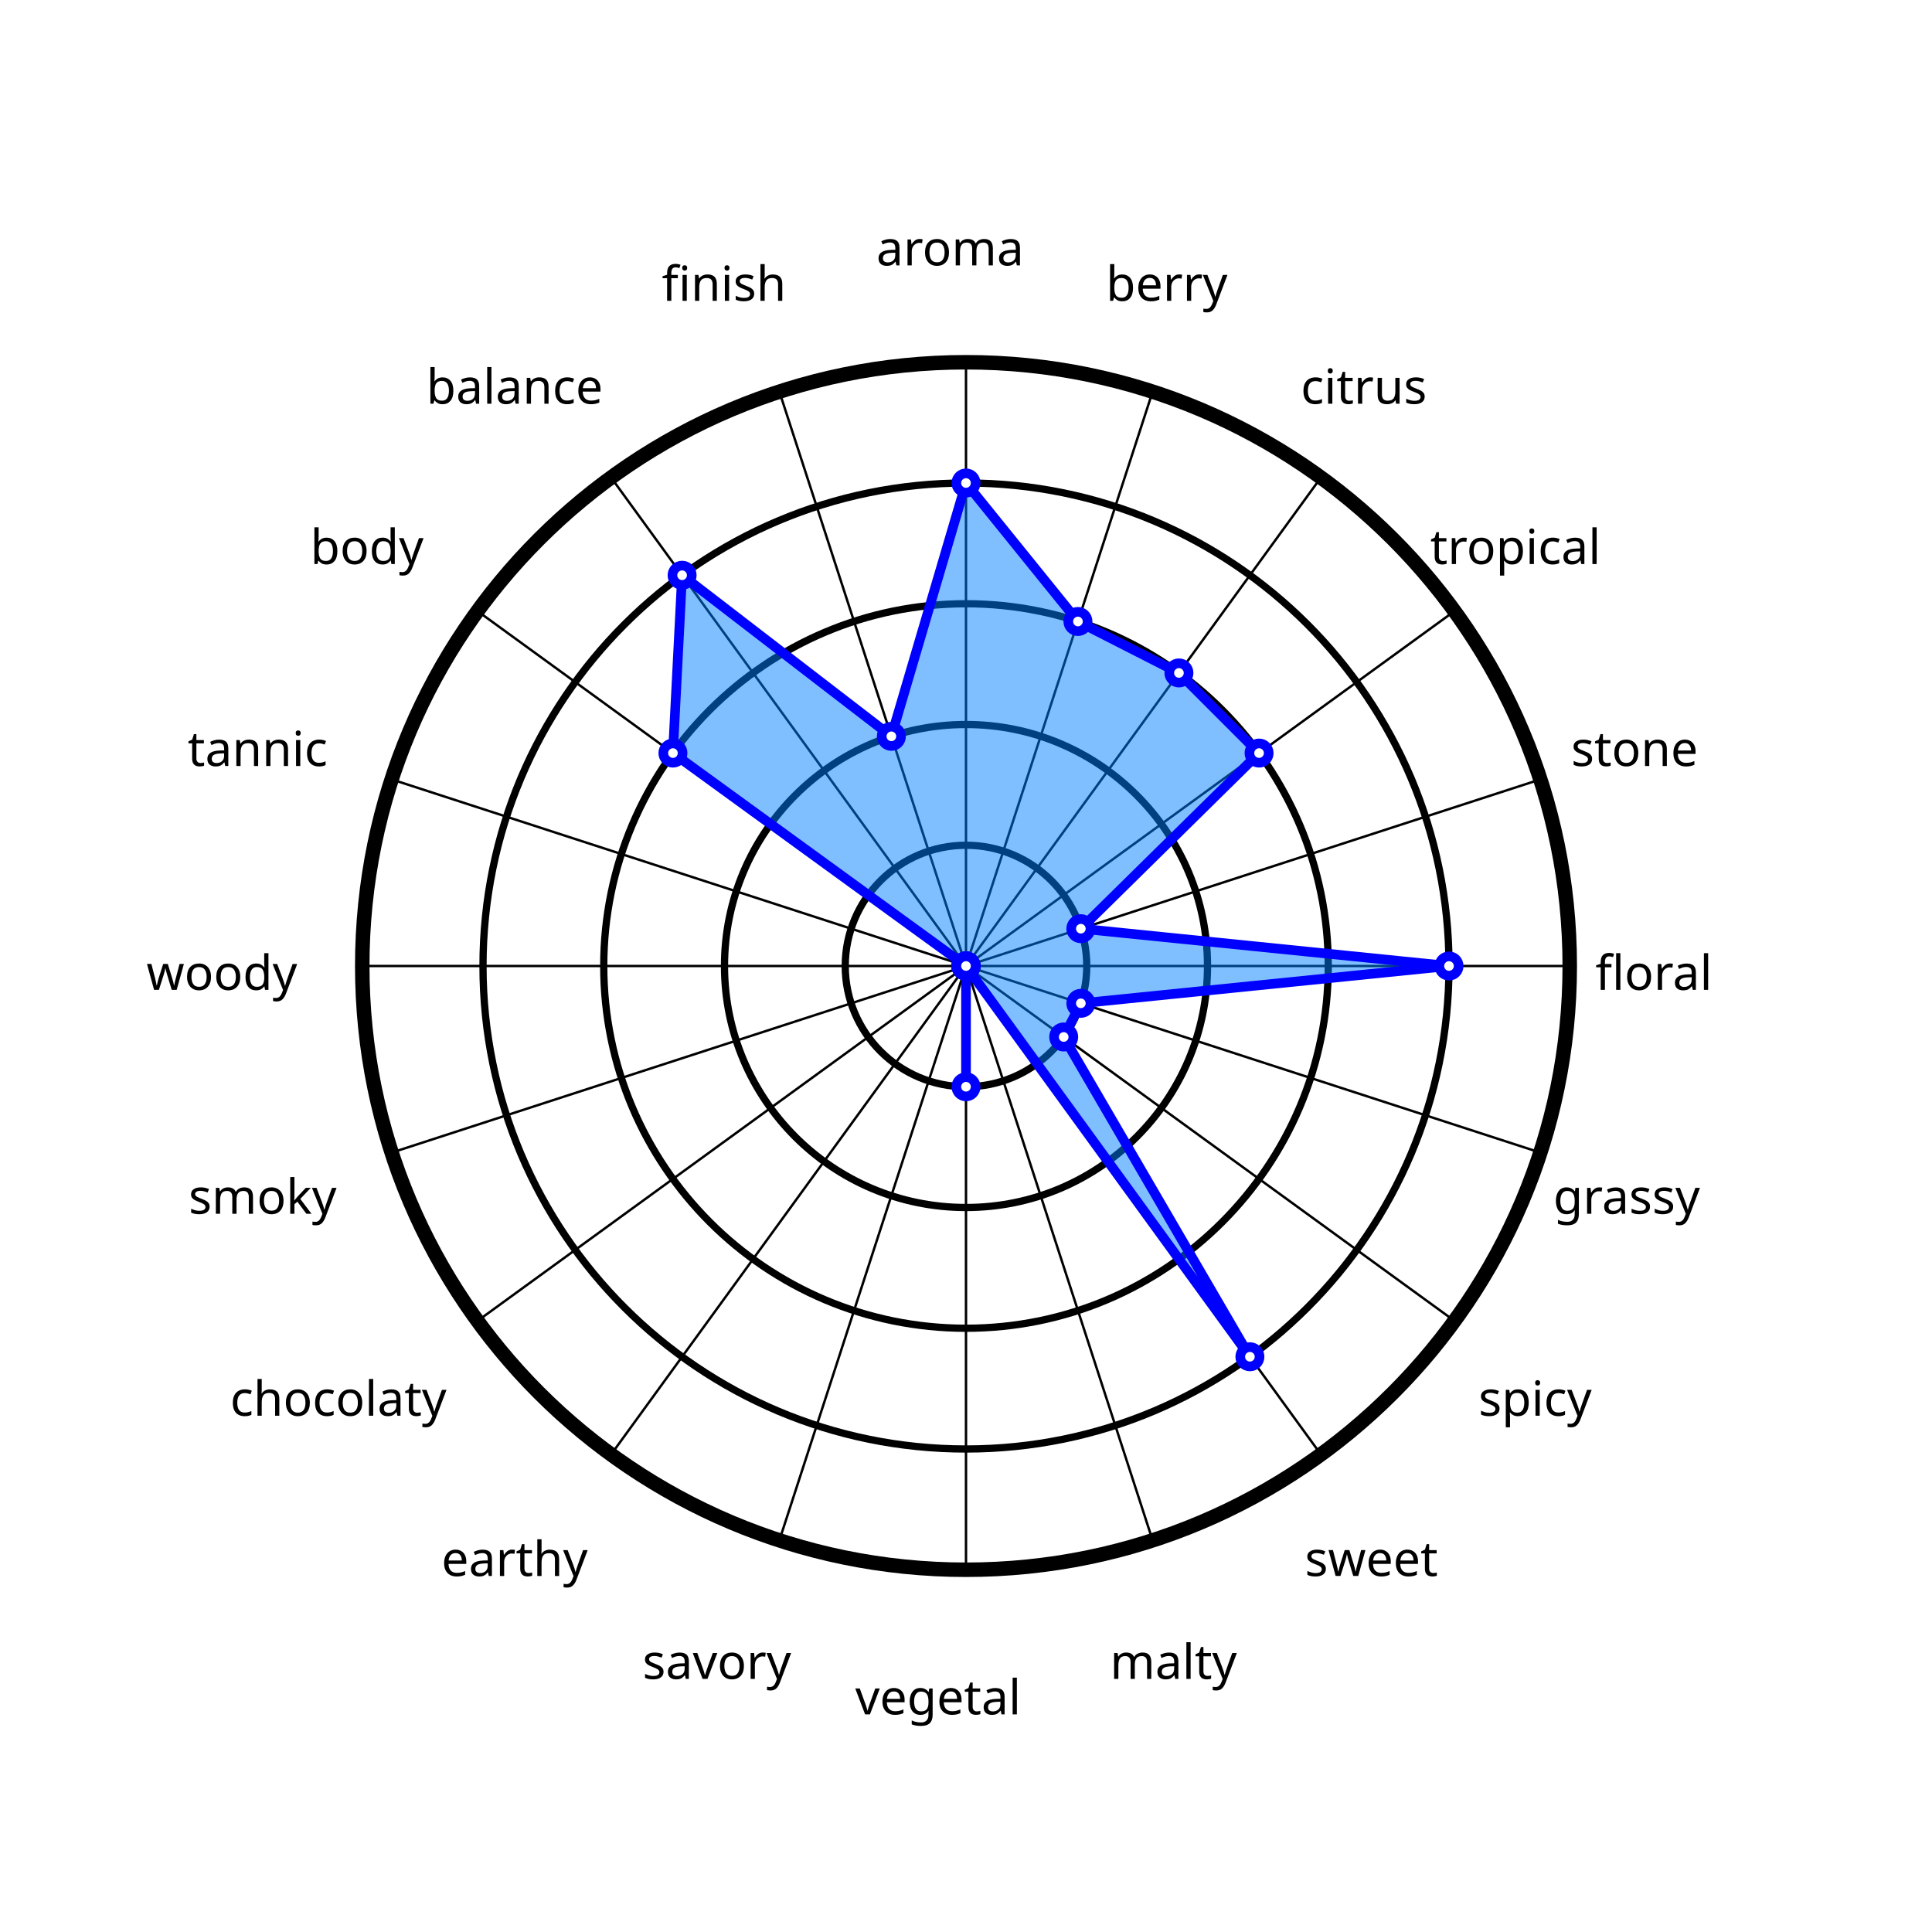
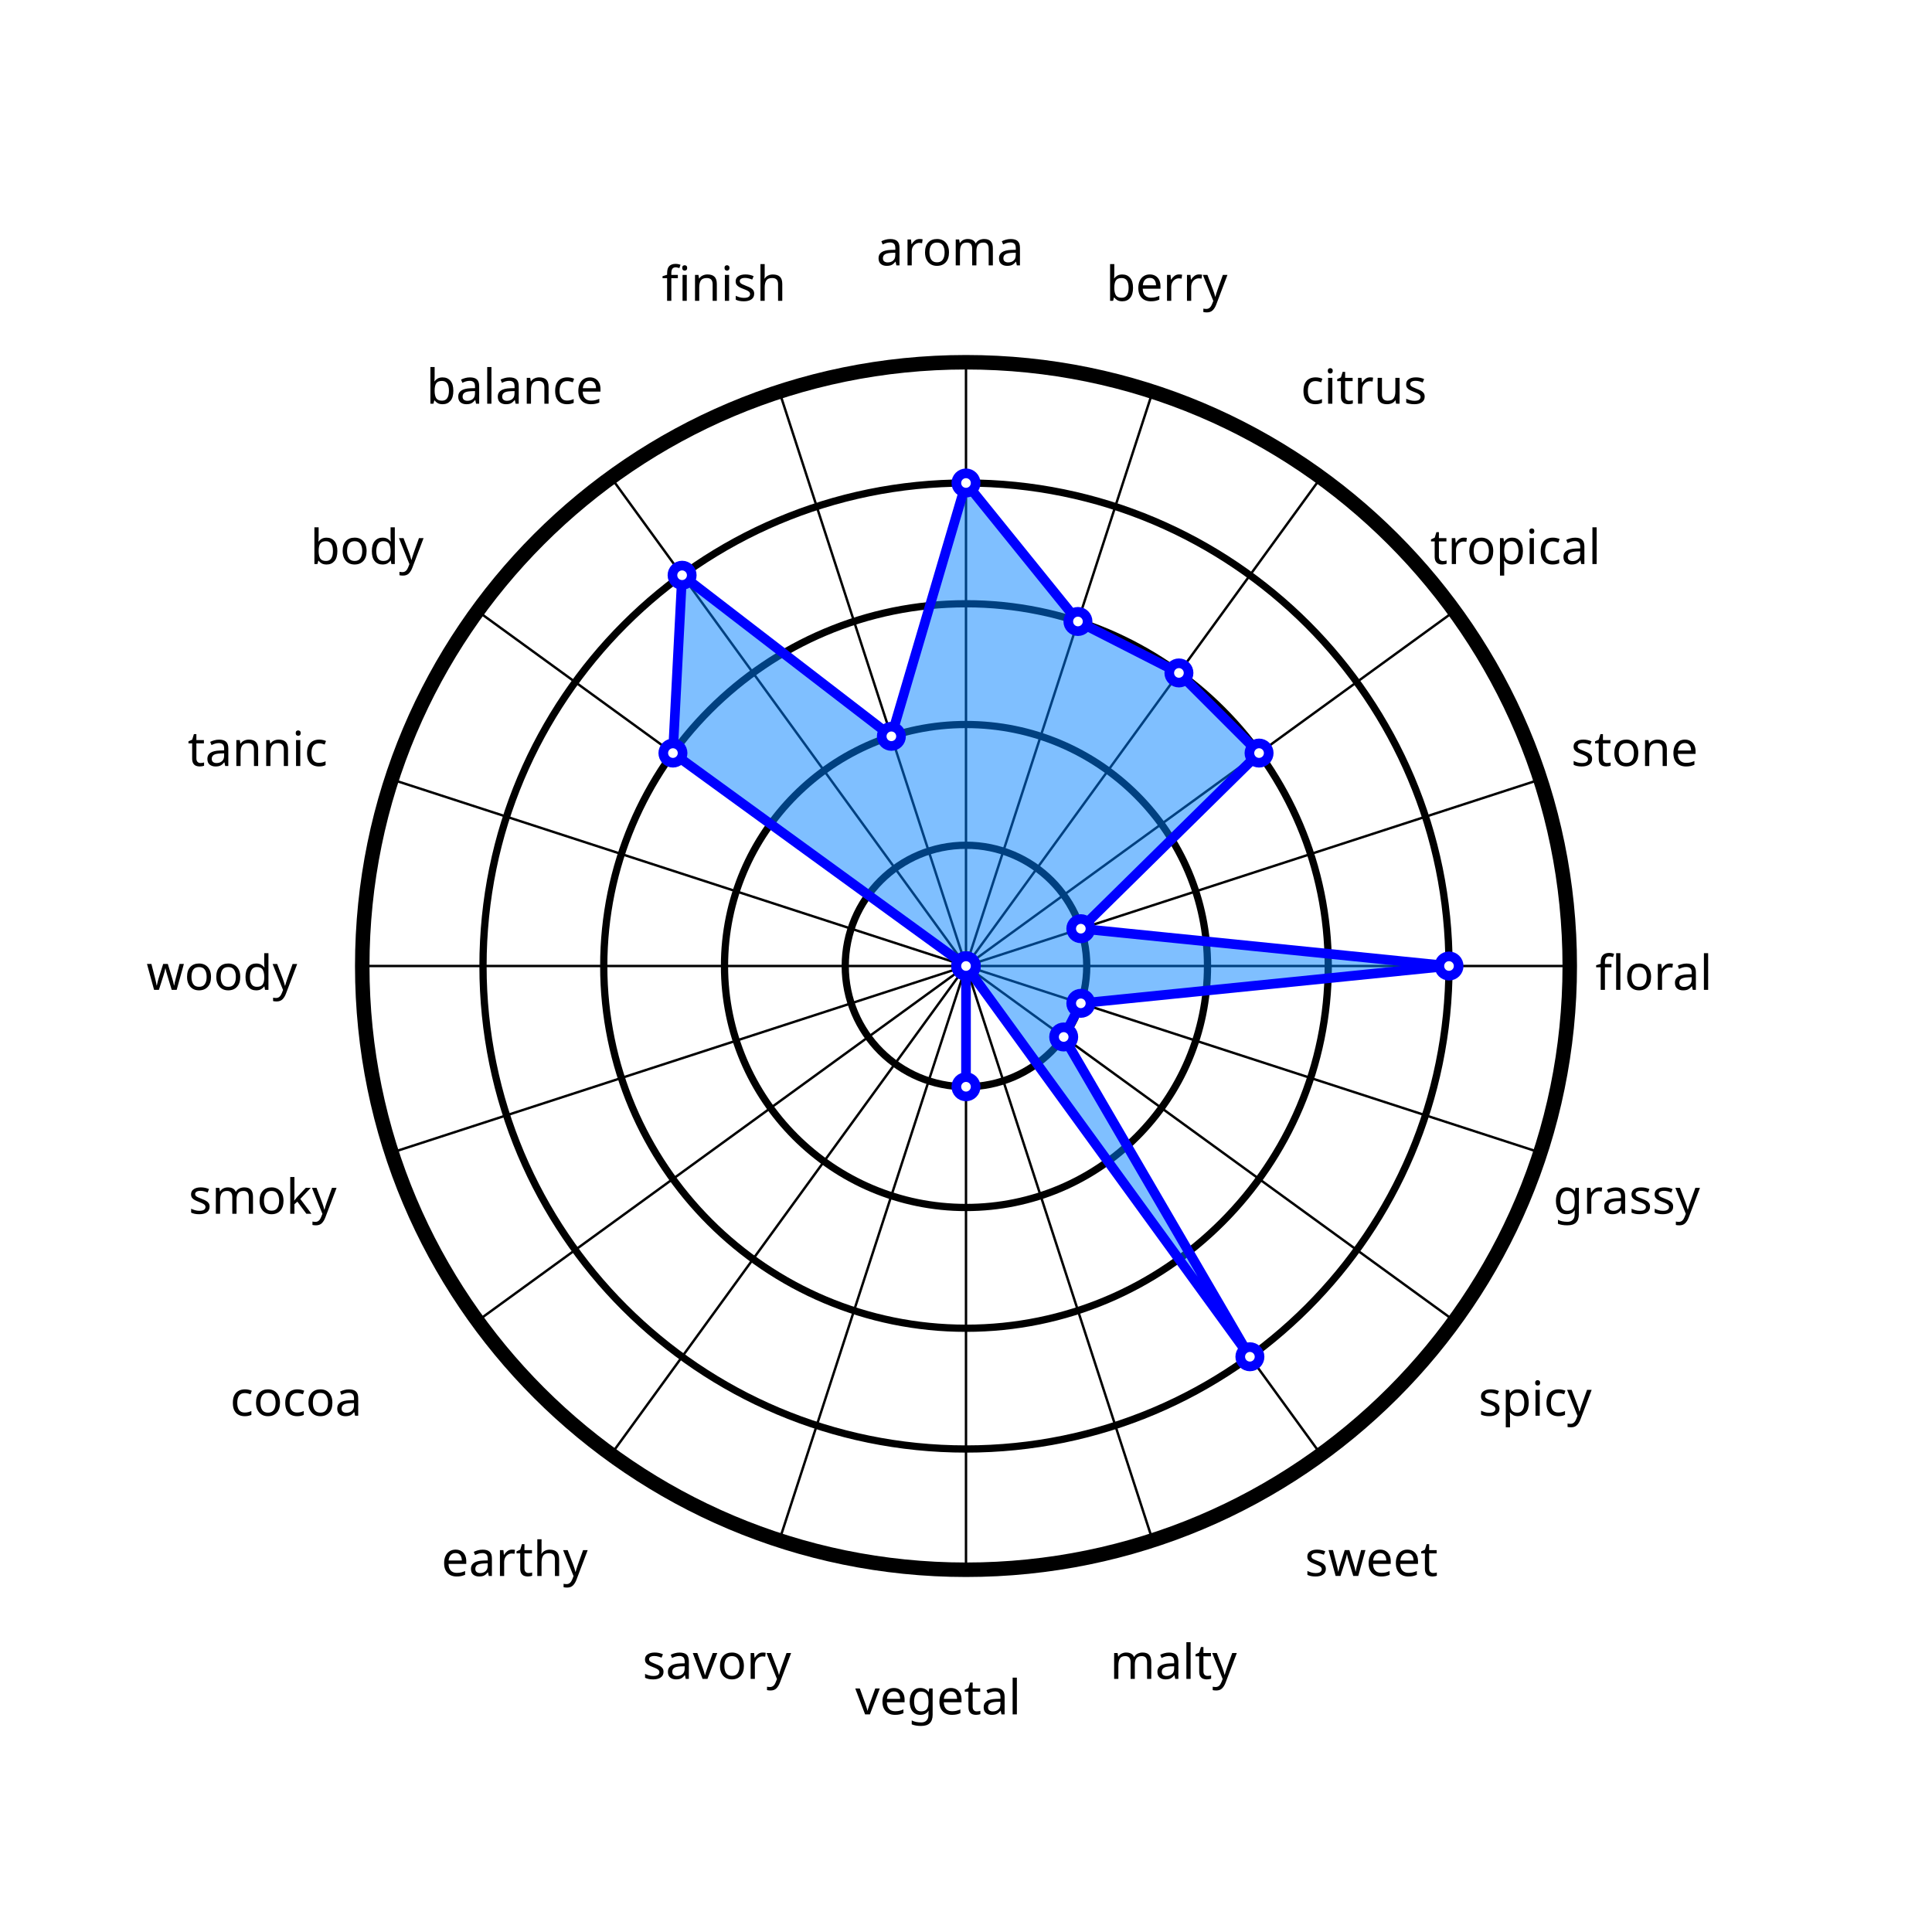
<svg xmlns="http://www.w3.org/2000/svg" id="d3wheel" class="wheel-container__flavor-wheel" viewBox="-400 -400 800 800" version="1.1" baseProfile="full" style="block-size:850px;height:850px;inline-size:850px;perspective-origin:425px 425px;transform-origin:425px 425px;width:850px;">
  <g class="flavor-wheel__ring-grid" style="block-size:auto;height:auto;inline-size:auto;overflow-block:visible;overflow-inline:visible;overflow-x:visible;overflow-y:visible;perspective-origin:400px 400px;transform-origin:0px 0px;width:auto;">
    <circle cx="0" cy="0" r="50" class="ring-grid__circle" style="block-size:auto;fill:none;height:auto;inline-size:auto;overflow-block:visible;overflow-inline:visible;overflow-x:visible;overflow-y:visible;perspective-origin:400px 400px;r:50px;stroke:rgb(0, 0, 0);stroke-width:3px;transform-origin:0px 0px;user-select:none;width:auto;" />
    <circle cx="0" cy="0" r="100" class="ring-grid__circle" style="block-size:auto;fill:none;height:auto;inline-size:auto;overflow-block:visible;overflow-inline:visible;overflow-x:visible;overflow-y:visible;perspective-origin:400px 400px;r:100px;stroke:rgb(0, 0, 0);stroke-width:3px;transform-origin:0px 0px;user-select:none;width:auto;" />
    <circle cx="0" cy="0" r="150" class="ring-grid__circle" style="block-size:auto;fill:none;height:auto;inline-size:auto;overflow-block:visible;overflow-inline:visible;overflow-x:visible;overflow-y:visible;perspective-origin:400px 400px;r:150px;stroke:rgb(0, 0, 0);stroke-width:3px;transform-origin:0px 0px;user-select:none;width:auto;" />
    <circle cx="0" cy="0" r="200" class="ring-grid__circle" style="block-size:auto;fill:none;height:auto;inline-size:auto;overflow-block:visible;overflow-inline:visible;overflow-x:visible;overflow-y:visible;perspective-origin:400px 400px;r:200px;stroke:rgb(0, 0, 0);stroke-width:3px;transform-origin:0px 0px;user-select:none;width:auto;" />
    <circle cx="0" cy="0" r="250" class="ring-grid__circle" style="block-size:auto;fill:none;height:auto;inline-size:auto;overflow-block:visible;overflow-inline:visible;overflow-x:visible;overflow-y:visible;perspective-origin:400px 400px;r:250px;stroke:rgb(0, 0, 0);stroke-width:6px;transform-origin:0px 0px;user-select:none;width:auto;" />
  </g>
  <g class="flavor-wheel__ray-grid" style="block-size:auto;height:auto;inline-size:auto;overflow-block:visible;overflow-inline:visible;overflow-x:visible;overflow-y:visible;perspective-origin:400px 400px;transform-origin:0px 0px;width:auto;">
    <line x1="0" y1="0" x2="250" y2="0" class="ray-grid__ray" style="block-size:auto;height:auto;inline-size:auto;overflow-block:visible;overflow-inline:visible;overflow-x:visible;overflow-y:visible;perspective-origin:400px 400px;stroke:rgb(0, 0, 0);transform-origin:0px 0px;user-select:none;width:auto;" />
    <line x1="0" y1="0" x2="237.764" y2="-77.254" class="ray-grid__ray" style="block-size:auto;height:auto;inline-size:auto;overflow-block:visible;overflow-inline:visible;overflow-x:visible;overflow-y:visible;perspective-origin:400px 400px;stroke:rgb(0, 0, 0);transform-origin:0px 0px;user-select:none;width:auto;" />
    <line x1="0" y1="0" x2="202.254" y2="-146.946" class="ray-grid__ray" style="block-size:auto;height:auto;inline-size:auto;overflow-block:visible;overflow-inline:visible;overflow-x:visible;overflow-y:visible;perspective-origin:400px 400px;stroke:rgb(0, 0, 0);transform-origin:0px 0px;user-select:none;width:auto;" />
    <line x1="0" y1="0" x2="146.946" y2="-202.254" class="ray-grid__ray" style="block-size:auto;height:auto;inline-size:auto;overflow-block:visible;overflow-inline:visible;overflow-x:visible;overflow-y:visible;perspective-origin:400px 400px;stroke:rgb(0, 0, 0);transform-origin:0px 0px;user-select:none;width:auto;" />
    <line x1="0" y1="0" x2="77.254" y2="-237.764" class="ray-grid__ray" style="block-size:auto;height:auto;inline-size:auto;overflow-block:visible;overflow-inline:visible;overflow-x:visible;overflow-y:visible;perspective-origin:400px 400px;stroke:rgb(0, 0, 0);transform-origin:0px 0px;user-select:none;width:auto;" />
    <line x1="0" y1="0" x2="1.5308084989341916e-14" y2="-250" class="ray-grid__ray" style="block-size:auto;height:auto;inline-size:auto;overflow-block:visible;overflow-inline:visible;overflow-x:visible;overflow-y:visible;perspective-origin:400px 400px;stroke:rgb(0, 0, 0);transform-origin:0px 0px;user-select:none;width:auto;" />
    <line x1="0" y1="0" x2="-77.254" y2="-237.764" class="ray-grid__ray" style="block-size:auto;height:auto;inline-size:auto;overflow-block:visible;overflow-inline:visible;overflow-x:visible;overflow-y:visible;perspective-origin:400px 400px;stroke:rgb(0, 0, 0);transform-origin:0px 0px;user-select:none;width:auto;" />
    <line x1="0" y1="0" x2="-146.946" y2="-202.254" class="ray-grid__ray" style="block-size:auto;height:auto;inline-size:auto;overflow-block:visible;overflow-inline:visible;overflow-x:visible;overflow-y:visible;perspective-origin:400px 400px;stroke:rgb(0, 0, 0);transform-origin:0px 0px;user-select:none;width:auto;" />
    <line x1="0" y1="0" x2="-202.254" y2="-146.946" class="ray-grid__ray" style="block-size:auto;height:auto;inline-size:auto;overflow-block:visible;overflow-inline:visible;overflow-x:visible;overflow-y:visible;perspective-origin:400px 400px;stroke:rgb(0, 0, 0);transform-origin:0px 0px;user-select:none;width:auto;" />
    <line x1="0" y1="0" x2="-237.764" y2="-77.254" class="ray-grid__ray" style="block-size:auto;height:auto;inline-size:auto;overflow-block:visible;overflow-inline:visible;overflow-x:visible;overflow-y:visible;perspective-origin:400px 400px;stroke:rgb(0, 0, 0);transform-origin:0px 0px;user-select:none;width:auto;" />
    <line x1="0" y1="0" x2="-250" y2="-3.061616997868383e-14" class="ray-grid__ray" style="block-size:auto;height:auto;inline-size:auto;overflow-block:visible;overflow-inline:visible;overflow-x:visible;overflow-y:visible;perspective-origin:400px 400px;stroke:rgb(0, 0, 0);transform-origin:0px 0px;user-select:none;width:auto;" />
    <line x1="0" y1="0" x2="-237.764" y2="77.254" class="ray-grid__ray" style="block-size:auto;height:auto;inline-size:auto;overflow-block:visible;overflow-inline:visible;overflow-x:visible;overflow-y:visible;perspective-origin:400px 400px;stroke:rgb(0, 0, 0);transform-origin:0px 0px;user-select:none;width:auto;" />
    <line x1="0" y1="0" x2="-202.254" y2="146.946" class="ray-grid__ray" style="block-size:auto;height:auto;inline-size:auto;overflow-block:visible;overflow-inline:visible;overflow-x:visible;overflow-y:visible;perspective-origin:400px 400px;stroke:rgb(0, 0, 0);transform-origin:0px 0px;user-select:none;width:auto;" />
    <line x1="0" y1="0" x2="-146.946" y2="202.254" class="ray-grid__ray" style="block-size:auto;height:auto;inline-size:auto;overflow-block:visible;overflow-inline:visible;overflow-x:visible;overflow-y:visible;perspective-origin:400px 400px;stroke:rgb(0, 0, 0);transform-origin:0px 0px;user-select:none;width:auto;" />
    <line x1="0" y1="0" x2="-77.254" y2="237.764" class="ray-grid__ray" style="block-size:auto;height:auto;inline-size:auto;overflow-block:visible;overflow-inline:visible;overflow-x:visible;overflow-y:visible;perspective-origin:400px 400px;stroke:rgb(0, 0, 0);transform-origin:0px 0px;user-select:none;width:auto;" />
    <line x1="0" y1="0" x2="-4.5924254968025744e-14" y2="250" class="ray-grid__ray" style="block-size:auto;height:auto;inline-size:auto;overflow-block:visible;overflow-inline:visible;overflow-x:visible;overflow-y:visible;perspective-origin:400px 400px;stroke:rgb(0, 0, 0);transform-origin:0px 0px;user-select:none;width:auto;" />
    <line x1="0" y1="0" x2="77.254" y2="237.764" class="ray-grid__ray" style="block-size:auto;height:auto;inline-size:auto;overflow-block:visible;overflow-inline:visible;overflow-x:visible;overflow-y:visible;perspective-origin:400px 400px;stroke:rgb(0, 0, 0);transform-origin:0px 0px;user-select:none;width:auto;" />
    <line x1="0" y1="0" x2="146.946" y2="202.254" class="ray-grid__ray" style="block-size:auto;height:auto;inline-size:auto;overflow-block:visible;overflow-inline:visible;overflow-x:visible;overflow-y:visible;perspective-origin:400px 400px;stroke:rgb(0, 0, 0);transform-origin:0px 0px;user-select:none;width:auto;" />
    <line x1="0" y1="0" x2="202.254" y2="146.946" class="ray-grid__ray" style="block-size:auto;height:auto;inline-size:auto;overflow-block:visible;overflow-inline:visible;overflow-x:visible;overflow-y:visible;perspective-origin:400px 400px;stroke:rgb(0, 0, 0);transform-origin:0px 0px;user-select:none;width:auto;" />
    <line x1="0" y1="0" x2="237.764" y2="77.254" class="ray-grid__ray" style="block-size:auto;height:auto;inline-size:auto;overflow-block:visible;overflow-inline:visible;overflow-x:visible;overflow-y:visible;perspective-origin:400px 400px;stroke:rgb(0, 0, 0);transform-origin:0px 0px;user-select:none;width:auto;" />
  </g>
  <g class="flavor-wheel__flavor-labels" style="block-size:auto;height:auto;inline-size:auto;overflow-block:visible;overflow-inline:visible;overflow-x:visible;overflow-y:visible;perspective-origin:400px 400px;transform-origin:0px 0px;width:auto;">
    <text class="flavor-labels__label" x="260.627" y="-10.118" style="block-size:auto;font-family:sans-serif;font-size:20px;height:auto;inline-size:auto;overflow-block:visible;overflow-inline:visible;overflow-x:visible;overflow-y:visible;perspective-origin:400px 400px;text-transform:uppercase;transform-origin:0px 0px;width:auto;">
      <tspan class="label__line" x="260.627" dy="1em" style="block-size:auto;font-family:sans-serif;font-size:20px;height:auto;inline-size:auto;overflow-block:visible;overflow-inline:visible;overflow-x:visible;overflow-y:visible;perspective-origin:41.333px 10.75px;text-transform:uppercase;transform-origin:0px 0px;width:auto;">floral</tspan>
    </text>
    <text class="flavor-labels__label" x="250.572" y="-102.823" style="block-size:auto;font-family:sans-serif;font-size:20px;height:auto;inline-size:auto;overflow-block:visible;overflow-inline:visible;overflow-x:visible;overflow-y:visible;perspective-origin:400px 400px;text-transform:uppercase;transform-origin:0px 0px;width:auto;">
      <tspan class="label__line" x="250.572" dy="1em" style="block-size:auto;font-family:sans-serif;font-size:20px;height:auto;inline-size:auto;overflow-block:visible;overflow-inline:visible;overflow-x:visible;overflow-y:visible;perspective-origin:36.417px 10.75px;text-transform:uppercase;transform-origin:0px 0px;width:auto;">stone</tspan>
    </text>
    <text class="flavor-labels__label" x="192.227" y="-186.453" style="block-size:auto;font-family:sans-serif;font-size:20px;height:auto;inline-size:auto;overflow-block:visible;overflow-inline:visible;overflow-x:visible;overflow-y:visible;perspective-origin:400px 400px;text-transform:uppercase;transform-origin:0px 0px;width:auto;">
      <tspan class="label__line" x="192.227" dy="1em" style="block-size:auto;font-family:sans-serif;font-size:20px;height:auto;inline-size:auto;overflow-block:visible;overflow-inline:visible;overflow-x:visible;overflow-y:visible;perspective-origin:53.133px 10.75px;text-transform:uppercase;transform-origin:0px 0px;width:auto;">tropical</tspan>
    </text>
    <text class="flavor-labels__label" x="138.641" y="-252.823" style="block-size:auto;font-family:sans-serif;font-size:20px;height:auto;inline-size:auto;overflow-block:visible;overflow-inline:visible;overflow-x:visible;overflow-y:visible;perspective-origin:400px 400px;text-transform:uppercase;transform-origin:0px 0px;width:auto;">
      <tspan class="label__line" x="138.641" dy="1em" style="block-size:auto;font-family:sans-serif;font-size:20px;height:auto;inline-size:auto;overflow-block:visible;overflow-inline:visible;overflow-x:visible;overflow-y:visible;perspective-origin:39.55px 10.75px;text-transform:uppercase;transform-origin:0px 0px;width:auto;">citrus</tspan>
    </text>
    <text class="flavor-labels__label" x="57.96" y="-295.435" style="block-size:auto;font-family:sans-serif;font-size:20px;height:auto;inline-size:auto;overflow-block:visible;overflow-inline:visible;overflow-x:visible;overflow-y:visible;perspective-origin:400px 400px;text-transform:uppercase;transform-origin:0px 0px;width:auto;">
      <tspan class="label__line" x="57.96" dy="1em" style="block-size:auto;font-family:sans-serif;font-size:20px;height:auto;inline-size:auto;overflow-block:visible;overflow-inline:visible;overflow-x:visible;overflow-y:visible;perspective-origin:36.417px 10.75px;text-transform:uppercase;transform-origin:0px 0px;width:auto;">berry</tspan>
    </text>
    <text class="flavor-labels__label" x="-37.137" y="-310.118" style="block-size:auto;font-family:sans-serif;font-size:20px;height:auto;inline-size:auto;overflow-block:visible;overflow-inline:visible;overflow-x:visible;overflow-y:visible;perspective-origin:400px 400px;text-transform:uppercase;transform-origin:0px 0px;width:auto;">
      <tspan class="label__line" x="-37.137" dy="1em" style="block-size:auto;font-family:sans-serif;font-size:20px;height:auto;inline-size:auto;overflow-block:visible;overflow-inline:visible;overflow-x:visible;overflow-y:visible;perspective-origin:38.958px 10.75px;text-transform:uppercase;transform-origin:0px 0px;width:auto;">aroma</tspan>
    </text>
    <text class="flavor-labels__label" x="-125.952" y="-295.435" style="block-size:auto;font-family:sans-serif;font-size:20px;height:auto;inline-size:auto;overflow-block:visible;overflow-inline:visible;overflow-x:visible;overflow-y:visible;perspective-origin:400px 400px;text-transform:uppercase;transform-origin:0px 0px;width:auto;">
      <tspan class="label__line" x="-125.952" dy="1em" style="block-size:auto;font-family:sans-serif;font-size:20px;height:auto;inline-size:auto;overflow-block:visible;overflow-inline:visible;overflow-x:visible;overflow-y:visible;perspective-origin:34.825px 10.75px;text-transform:uppercase;transform-origin:0px 0px;width:auto;">finish</tspan>
    </text>
    <text class="flavor-labels__label" x="-223.481" y="-252.823" style="block-size:auto;font-family:sans-serif;font-size:20px;height:auto;inline-size:auto;overflow-block:visible;overflow-inline:visible;overflow-x:visible;overflow-y:visible;perspective-origin:400px 400px;text-transform:uppercase;transform-origin:0px 0px;width:auto;">
      <tspan class="label__line" x="-223.481" dy="1em" style="block-size:auto;font-family:sans-serif;font-size:20px;height:auto;inline-size:auto;overflow-block:visible;overflow-inline:visible;overflow-x:visible;overflow-y:visible;perspective-origin:49.592px 10.75px;text-transform:uppercase;transform-origin:0px 0px;width:auto;">balance</tspan>
    </text>
    <text class="flavor-labels__label" x="-271.513" y="-186.453" style="block-size:auto;font-family:sans-serif;font-size:20px;height:auto;inline-size:auto;overflow-block:visible;overflow-inline:visible;overflow-x:visible;overflow-y:visible;perspective-origin:400px 400px;text-transform:uppercase;transform-origin:0px 0px;width:auto;">
      <tspan class="label__line" x="-271.513" dy="1em" style="block-size:auto;font-family:sans-serif;font-size:20px;height:auto;inline-size:auto;overflow-block:visible;overflow-inline:visible;overflow-x:visible;overflow-y:visible;perspective-origin:30.108px 10.75px;text-transform:uppercase;transform-origin:0px 0px;width:auto;">body</tspan>
    </text>
    <text class="flavor-labels__label" x="-322.274" y="-102.823" style="block-size:auto;font-family:sans-serif;font-size:20px;height:auto;inline-size:auto;overflow-block:visible;overflow-inline:visible;overflow-x:visible;overflow-y:visible;perspective-origin:400px 400px;text-transform:uppercase;transform-origin:0px 0px;width:auto;">
      <tspan class="label__line" x="-322.274" dy="1em" style="block-size:auto;font-family:sans-serif;font-size:20px;height:auto;inline-size:auto;overflow-block:visible;overflow-inline:visible;overflow-x:visible;overflow-y:visible;perspective-origin:38.767px 10.75px;text-transform:uppercase;transform-origin:0px 0px;width:auto;">tannic</tspan>
    </text>
    <text class="flavor-labels__label" x="-339.357" y="-10.118" style="block-size:auto;font-family:sans-serif;font-size:20px;height:auto;inline-size:auto;overflow-block:visible;overflow-inline:visible;overflow-x:visible;overflow-y:visible;perspective-origin:400px 400px;text-transform:uppercase;transform-origin:0px 0px;width:auto;">
      <tspan class="label__line" x="-339.357" dy="1em" style="block-size:auto;font-family:sans-serif;font-size:20px;height:auto;inline-size:auto;overflow-block:visible;overflow-inline:visible;overflow-x:visible;overflow-y:visible;perspective-origin:41.317px 10.75px;text-transform:uppercase;transform-origin:0px 0px;width:auto;">woody</tspan>
    </text>
    <text class="flavor-labels__label" x="-321.897" y="82.587" style="block-size:auto;font-family:sans-serif;font-size:20px;height:auto;inline-size:auto;overflow-block:visible;overflow-inline:visible;overflow-x:visible;overflow-y:visible;perspective-origin:400px 400px;text-transform:uppercase;transform-origin:0px 0px;width:auto;">
      <tspan class="label__line" x="-321.897" dy="1em" style="block-size:auto;font-family:sans-serif;font-size:20px;height:auto;inline-size:auto;overflow-block:visible;overflow-inline:visible;overflow-x:visible;overflow-y:visible;perspective-origin:38.367px 10.75px;text-transform:uppercase;transform-origin:0px 0px;width:auto;">smoky</tspan>
    </text>
    <text class="flavor-labels__label" x="-304.674" y="166.218" style="block-size:auto;font-family:sans-serif;font-size:20px;height:auto;inline-size:auto;overflow-block:visible;overflow-inline:visible;overflow-x:visible;overflow-y:visible;perspective-origin:400px 400px;text-transform:uppercase;transform-origin:0px 0px;width:auto;">
-       <tspan class="label__line" x="-304.674" dy="1em" style="block-size:auto;font-family:sans-serif;font-size:20px;height:auto;inline-size:auto;overflow-block:visible;overflow-inline:visible;overflow-x:visible;overflow-y:visible;perspective-origin:65.342px 10.75px;text-transform:uppercase;transform-origin:0px 0px;width:auto;">chocolaty</tspan>
+       <tspan class="label__line" x="-304.674" dy="1em" style="block-size:auto;font-family:sans-serif;font-size:20px;height:auto;inline-size:auto;overflow-block:visible;overflow-inline:visible;overflow-x:visible;overflow-y:visible;perspective-origin:65.342px 10.75px;text-transform:uppercase;transform-origin:0px 0px;width:auto;">cocoa</tspan>
    </text>
    <text class="flavor-labels__label" x="-217.19" y="232.587" style="block-size:auto;font-family:sans-serif;font-size:20px;height:auto;inline-size:auto;overflow-block:visible;overflow-inline:visible;overflow-x:visible;overflow-y:visible;perspective-origin:400px 400px;text-transform:uppercase;transform-origin:0px 0px;width:auto;">
      <tspan class="label__line" x="-217.19" dy="1em" style="block-size:auto;font-family:sans-serif;font-size:20px;height:auto;inline-size:auto;overflow-block:visible;overflow-inline:visible;overflow-x:visible;overflow-y:visible;perspective-origin:42.908px 10.75px;text-transform:uppercase;transform-origin:0px 0px;width:auto;">earthy</tspan>
    </text>
    <text class="flavor-labels__label" x="-133.936" y="275.199" style="block-size:auto;font-family:sans-serif;font-size:20px;height:auto;inline-size:auto;overflow-block:visible;overflow-inline:visible;overflow-x:visible;overflow-y:visible;perspective-origin:400px 400px;text-transform:uppercase;transform-origin:0px 0px;width:auto;">
      <tspan class="label__line" x="-133.936" dy="1em" style="block-size:auto;font-family:sans-serif;font-size:20px;height:auto;inline-size:auto;overflow-block:visible;overflow-inline:visible;overflow-x:visible;overflow-y:visible;perspective-origin:43.308px 10.75px;text-transform:uppercase;transform-origin:0px 0px;width:auto;">savory</tspan>
    </text>
    <text class="flavor-labels__label" x="-45.851" y="289.882" style="block-size:auto;font-family:sans-serif;font-size:20px;height:auto;inline-size:auto;overflow-block:visible;overflow-inline:visible;overflow-x:visible;overflow-y:visible;perspective-origin:400px 400px;text-transform:uppercase;transform-origin:0px 0px;width:auto;">
      <tspan class="label__line" x="-45.851" dy="1em" style="block-size:auto;font-family:sans-serif;font-size:20px;height:auto;inline-size:auto;overflow-block:visible;overflow-inline:visible;overflow-x:visible;overflow-y:visible;perspective-origin:48.217px 10.75px;text-transform:uppercase;transform-origin:0px 0px;width:auto;">vegetal</tspan>
    </text>
    <text class="flavor-labels__label" x="59.638" y="275.199" style="block-size:auto;font-family:sans-serif;font-size:20px;height:auto;inline-size:auto;overflow-block:visible;overflow-inline:visible;overflow-x:visible;overflow-y:visible;perspective-origin:400px 400px;text-transform:uppercase;transform-origin:0px 0px;width:auto;">
      <tspan class="label__line" x="59.638" dy="1em" style="block-size:auto;font-family:sans-serif;font-size:20px;height:auto;inline-size:auto;overflow-block:visible;overflow-inline:visible;overflow-x:visible;overflow-y:visible;perspective-origin:34.633px 10.75px;text-transform:uppercase;transform-origin:0px 0px;width:auto;">malty</tspan>
    </text>
    <text class="flavor-labels__label" x="140.32" y="232.587" style="block-size:auto;font-family:sans-serif;font-size:20px;height:auto;inline-size:auto;overflow-block:visible;overflow-inline:visible;overflow-x:visible;overflow-y:visible;perspective-origin:400px 400px;text-transform:uppercase;transform-origin:0px 0px;width:auto;">
      <tspan class="label__line" x="140.32" dy="1em" style="block-size:auto;font-family:sans-serif;font-size:20px;height:auto;inline-size:auto;overflow-block:visible;overflow-inline:visible;overflow-x:visible;overflow-y:visible;perspective-origin:37.767px 10.75px;text-transform:uppercase;transform-origin:0px 0px;width:auto;">sweet</tspan>
    </text>
    <text class="flavor-labels__label" x="212.235" y="166.218" style="block-size:auto;font-family:sans-serif;font-size:20px;height:auto;inline-size:auto;overflow-block:visible;overflow-inline:visible;overflow-x:visible;overflow-y:visible;perspective-origin:400px 400px;text-transform:uppercase;transform-origin:0px 0px;width:auto;">
      <tspan class="label__line" x="212.235" dy="1em" style="block-size:auto;font-family:sans-serif;font-size:20px;height:auto;inline-size:auto;overflow-block:visible;overflow-inline:visible;overflow-x:visible;overflow-y:visible;perspective-origin:31.875px 10.75px;text-transform:uppercase;transform-origin:0px 0px;width:auto;">spicy</tspan>
    </text>
    <text class="flavor-labels__label" x="243.176" y="82.587" style="block-size:auto;font-family:sans-serif;font-size:20px;height:auto;inline-size:auto;overflow-block:visible;overflow-inline:visible;overflow-x:visible;overflow-y:visible;perspective-origin:400px 400px;text-transform:uppercase;transform-origin:0px 0px;width:auto;">
      <tspan class="label__line" x="243.176" dy="1em" style="block-size:auto;font-family:sans-serif;font-size:20px;height:auto;inline-size:auto;overflow-block:visible;overflow-inline:visible;overflow-x:visible;overflow-y:visible;perspective-origin:44.275px 10.75px;text-transform:uppercase;transform-origin:0px 0px;width:auto;">grassy</tspan>
    </text>
  </g>
  <g class="flavor-wheel__data-polyline" style="block-size:auto;height:auto;inline-size:auto;overflow-block:visible;overflow-inline:visible;overflow-x:visible;overflow-y:visible;perspective-origin:400px 400px;transform-origin:0px 0px;width:auto;">
    <path class="data-polyline__path" d="M200,0L47.553,-15.451L121.353,-88.168L88.168,-121.353L46.353,-142.658L1.2246467991473532e-14,-200L-30.902,-95.106L-117.557,-161.803L-121.353,-88.168L0,0L0,0L0,0L0,0L0,0L0,0L-9.184850993605149e-15,50L0,0L117.557,161.803L40.451,29.389L47.553,15.451L200,0" style="block-size:auto;d:path(&quot;M 200 0 L 47.553 -15.451 L 121.353 -88.168 L 88.168 -121.353 L 46.353 -142.658 L 1.22465e-14 -200 L -30.902 -95.106 L -117.557 -161.803 L -121.353 -88.168 L 0 0 L 0 0 L 0 0 L 0 0 L 0 0 L 0 0 L -9.18485e-15 50 L 0 0 L 117.557 161.803 L 40.451 29.389 L 47.553 15.451 L 200 0&quot;);fill:rgba(0, 128, 255, 0.5);height:auto;inline-size:auto;overflow-block:visible;overflow-inline:visible;overflow-x:visible;overflow-y:visible;perspective-origin:400px 400px;stroke:rgb(0, 0, 255);stroke-width:4px;transform-origin:0px 0px;user-select:none;width:auto;" />
  </g>
  <g class="flavor-wheel__data-points" style="block-size:auto;height:auto;inline-size:auto;overflow-block:visible;overflow-inline:visible;overflow-x:visible;overflow-y:visible;perspective-origin:400px 400px;transform-origin:0px 0px;width:auto;">
    <g class="data-points__point-group" style="block-size:auto;height:auto;inline-size:auto;overflow-block:visible;overflow-inline:visible;overflow-x:visible;overflow-y:visible;perspective-origin:400px 400px;transform-origin:0px 0px;width:auto;">
      <circle class="data-points__point" r="4" cx="200" cy="0" style="block-size:auto;cx:200px;fill:rgb(255, 255, 255);height:auto;inline-size:auto;overflow-block:visible;overflow-inline:visible;overflow-x:visible;overflow-y:visible;perspective-origin:400px 400px;r:4px;stroke:rgb(0, 0, 255);stroke-width:4px;transform-origin:0px 0px;user-select:none;width:auto;" />
      <circle class="data-points__point" r="4" cx="47.553" cy="-15.451" style="block-size:auto;cx:47.553px;cy:-15.451px;fill:rgb(255, 255, 255);height:auto;inline-size:auto;overflow-block:visible;overflow-inline:visible;overflow-x:visible;overflow-y:visible;perspective-origin:400px 400px;r:4px;stroke:rgb(0, 0, 255);stroke-width:4px;transform-origin:0px 0px;user-select:none;width:auto;" />
      <circle class="data-points__point" r="4" cx="121.353" cy="-88.168" style="block-size:auto;cx:121.353px;cy:-88.168px;fill:rgb(255, 255, 255);height:auto;inline-size:auto;overflow-block:visible;overflow-inline:visible;overflow-x:visible;overflow-y:visible;perspective-origin:400px 400px;r:4px;stroke:rgb(0, 0, 255);stroke-width:4px;transform-origin:0px 0px;user-select:none;width:auto;" />
      <circle class="data-points__point" r="4" cx="88.168" cy="-121.353" style="block-size:auto;cx:88.168px;cy:-121.353px;fill:rgb(255, 255, 255);height:auto;inline-size:auto;overflow-block:visible;overflow-inline:visible;overflow-x:visible;overflow-y:visible;perspective-origin:400px 400px;r:4px;stroke:rgb(0, 0, 255);stroke-width:4px;transform-origin:0px 0px;user-select:none;width:auto;" />
      <circle class="data-points__point" r="4" cx="46.353" cy="-142.658" style="block-size:auto;cx:46.353px;cy:-142.658px;fill:rgb(255, 255, 255);height:auto;inline-size:auto;overflow-block:visible;overflow-inline:visible;overflow-x:visible;overflow-y:visible;perspective-origin:400px 400px;r:4px;stroke:rgb(0, 0, 255);stroke-width:4px;transform-origin:0px 0px;user-select:none;width:auto;" />
      <circle class="data-points__point" r="4" cx="1.2246467991473532e-14" cy="-200" style="block-size:auto;cx:1.22465e-14px;cy:-200px;fill:rgb(255, 255, 255);height:auto;inline-size:auto;overflow-block:visible;overflow-inline:visible;overflow-x:visible;overflow-y:visible;perspective-origin:400px 400px;r:4px;stroke:rgb(0, 0, 255);stroke-width:4px;transform-origin:0px 0px;user-select:none;width:auto;" />
      <circle class="data-points__point" r="4" cx="-30.902" cy="-95.106" style="block-size:auto;cx:-30.902px;cy:-95.106px;fill:rgb(255, 255, 255);height:auto;inline-size:auto;overflow-block:visible;overflow-inline:visible;overflow-x:visible;overflow-y:visible;perspective-origin:400px 400px;r:4px;stroke:rgb(0, 0, 255);stroke-width:4px;transform-origin:0px 0px;user-select:none;width:auto;" />
      <circle class="data-points__point" r="4" cx="-117.557" cy="-161.803" style="block-size:auto;cx:-117.557px;cy:-161.803px;fill:rgb(255, 255, 255);height:auto;inline-size:auto;overflow-block:visible;overflow-inline:visible;overflow-x:visible;overflow-y:visible;perspective-origin:400px 400px;r:4px;stroke:rgb(0, 0, 255);stroke-width:4px;transform-origin:0px 0px;user-select:none;width:auto;" />
      <circle class="data-points__point" r="4" cx="-121.353" cy="-88.168" style="block-size:auto;cx:-121.353px;cy:-88.168px;fill:rgb(255, 255, 255);height:auto;inline-size:auto;overflow-block:visible;overflow-inline:visible;overflow-x:visible;overflow-y:visible;perspective-origin:400px 400px;r:4px;stroke:rgb(0, 0, 255);stroke-width:4px;transform-origin:0px 0px;user-select:none;width:auto;" />
      <circle class="data-points__point" r="4" cx="0" cy="0" style="block-size:auto;fill:rgb(255, 255, 255);height:auto;inline-size:auto;overflow-block:visible;overflow-inline:visible;overflow-x:visible;overflow-y:visible;perspective-origin:400px 400px;r:4px;stroke:rgb(0, 0, 255);stroke-width:4px;transform-origin:0px 0px;user-select:none;width:auto;" />
      <circle class="data-points__point" r="4" cx="0" cy="0" style="block-size:auto;fill:rgb(255, 255, 255);height:auto;inline-size:auto;overflow-block:visible;overflow-inline:visible;overflow-x:visible;overflow-y:visible;perspective-origin:400px 400px;r:4px;stroke:rgb(0, 0, 255);stroke-width:4px;transform-origin:0px 0px;user-select:none;width:auto;" />
      <circle class="data-points__point" r="4" cx="0" cy="0" style="block-size:auto;fill:rgb(255, 255, 255);height:auto;inline-size:auto;overflow-block:visible;overflow-inline:visible;overflow-x:visible;overflow-y:visible;perspective-origin:400px 400px;r:4px;stroke:rgb(0, 0, 255);stroke-width:4px;transform-origin:0px 0px;user-select:none;width:auto;" />
      <circle class="data-points__point" r="4" cx="0" cy="0" style="block-size:auto;fill:rgb(255, 255, 255);height:auto;inline-size:auto;overflow-block:visible;overflow-inline:visible;overflow-x:visible;overflow-y:visible;perspective-origin:400px 400px;r:4px;stroke:rgb(0, 0, 255);stroke-width:4px;transform-origin:0px 0px;user-select:none;width:auto;" />
      <circle class="data-points__point" r="4" cx="0" cy="0" style="block-size:auto;fill:rgb(255, 255, 255);height:auto;inline-size:auto;overflow-block:visible;overflow-inline:visible;overflow-x:visible;overflow-y:visible;perspective-origin:400px 400px;r:4px;stroke:rgb(0, 0, 255);stroke-width:4px;transform-origin:0px 0px;user-select:none;width:auto;" />
      <circle class="data-points__point" r="4" cx="0" cy="0" style="block-size:auto;fill:rgb(255, 255, 255);height:auto;inline-size:auto;overflow-block:visible;overflow-inline:visible;overflow-x:visible;overflow-y:visible;perspective-origin:400px 400px;r:4px;stroke:rgb(0, 0, 255);stroke-width:4px;transform-origin:0px 0px;user-select:none;width:auto;" />
      <circle class="data-points__point" r="4" cx="-9.184850993605149e-15" cy="50" style="block-size:auto;cx:-9.18485e-15px;cy:50px;fill:rgb(255, 255, 255);height:auto;inline-size:auto;overflow-block:visible;overflow-inline:visible;overflow-x:visible;overflow-y:visible;perspective-origin:400px 400px;r:4px;stroke:rgb(0, 0, 255);stroke-width:4px;transform-origin:0px 0px;user-select:none;width:auto;" />
      <circle class="data-points__point" r="4" cx="0" cy="0" style="block-size:auto;fill:rgb(255, 255, 255);height:auto;inline-size:auto;overflow-block:visible;overflow-inline:visible;overflow-x:visible;overflow-y:visible;perspective-origin:400px 400px;r:4px;stroke:rgb(0, 0, 255);stroke-width:4px;transform-origin:0px 0px;user-select:none;width:auto;" />
      <circle class="data-points__point" r="4" cx="117.557" cy="161.803" style="block-size:auto;cx:117.557px;cy:161.803px;fill:rgb(255, 255, 255);height:auto;inline-size:auto;overflow-block:visible;overflow-inline:visible;overflow-x:visible;overflow-y:visible;perspective-origin:400px 400px;r:4px;stroke:rgb(0, 0, 255);stroke-width:4px;transform-origin:0px 0px;user-select:none;width:auto;" />
      <circle class="data-points__point" r="4" cx="40.451" cy="29.389" style="block-size:auto;cx:40.451px;cy:29.389px;fill:rgb(255, 255, 255);height:auto;inline-size:auto;overflow-block:visible;overflow-inline:visible;overflow-x:visible;overflow-y:visible;perspective-origin:400px 400px;r:4px;stroke:rgb(0, 0, 255);stroke-width:4px;transform-origin:0px 0px;user-select:none;width:auto;" />
      <circle class="data-points__point" r="4" cx="47.553" cy="15.451" style="block-size:auto;cx:47.553px;cy:15.451px;fill:rgb(255, 255, 255);height:auto;inline-size:auto;overflow-block:visible;overflow-inline:visible;overflow-x:visible;overflow-y:visible;perspective-origin:400px 400px;r:4px;stroke:rgb(0, 0, 255);stroke-width:4px;transform-origin:0px 0px;user-select:none;width:auto;" />
    </g>
  </g>
</svg>
